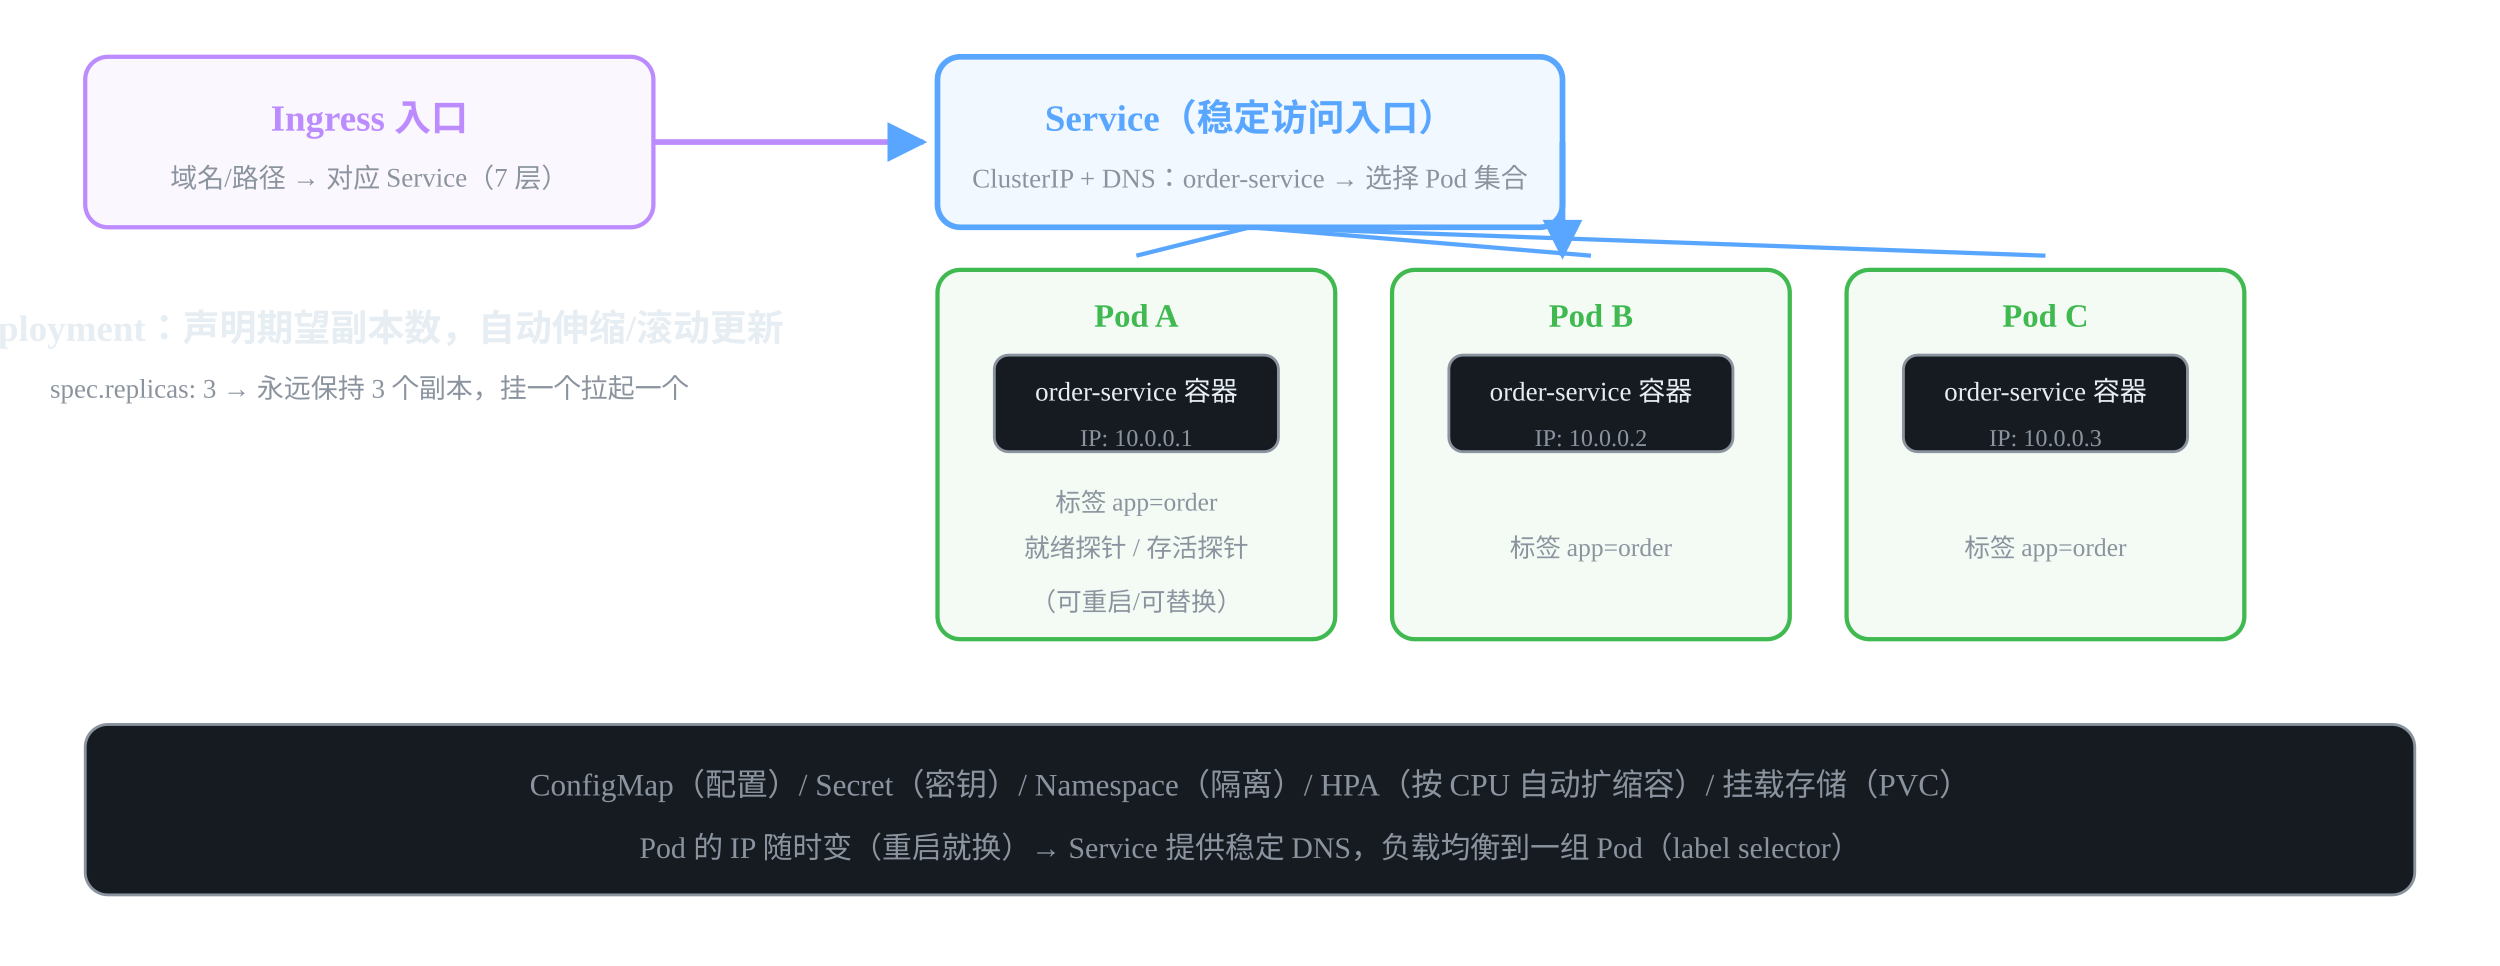
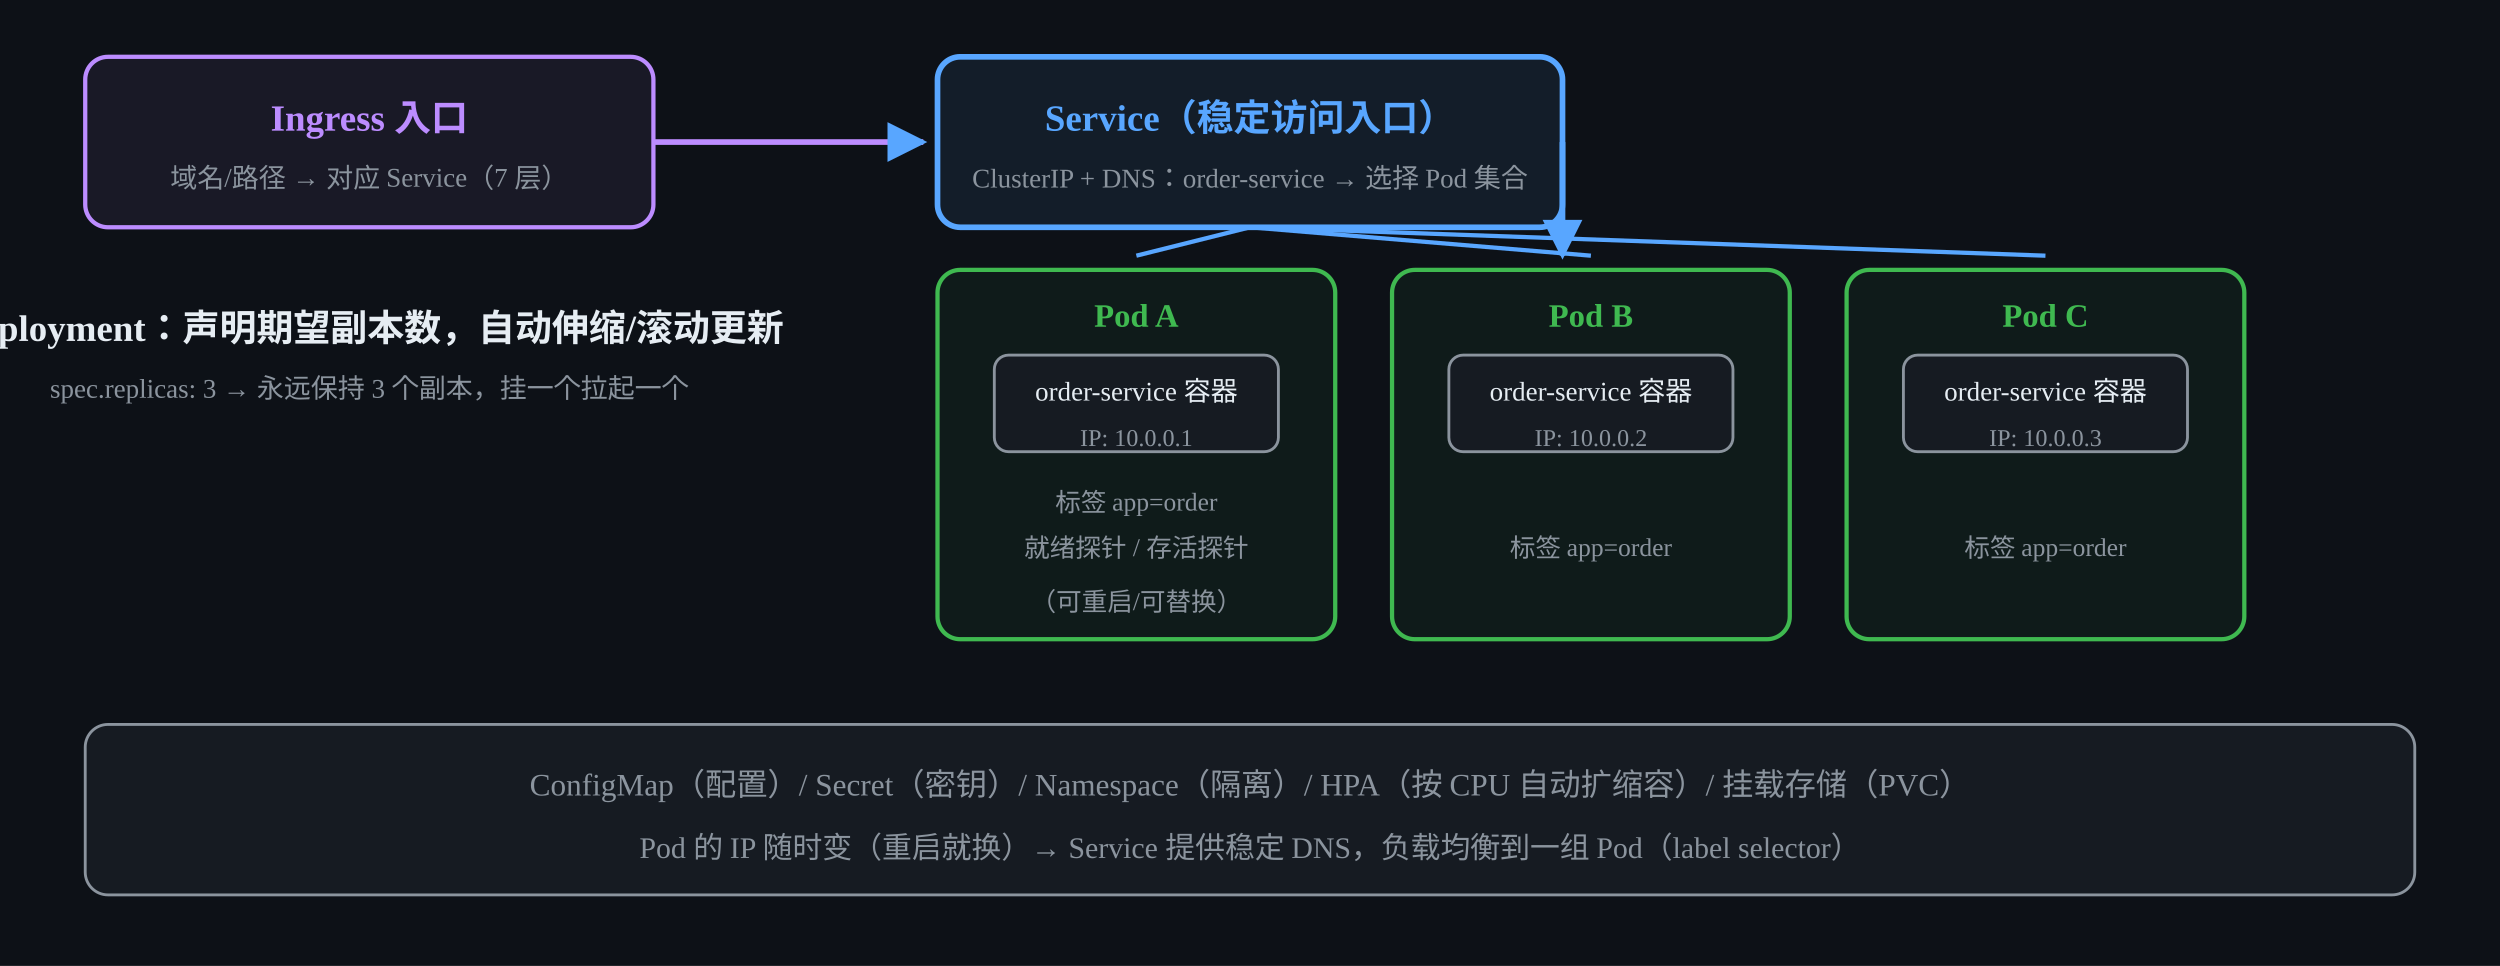
<svg xmlns="http://www.w3.org/2000/svg" width="880" height="340" viewBox="0 0 880 340">
+   <rect x="0" y="0" width="880" height="340" fill="#0d1117" />
  <defs>
    <marker id="arr" viewBox="0 0 10 10" refX="9" refY="5" markerWidth="7" markerHeight="7" orient="auto-start-reverse">
      <path d="M 0 0 L 10 5 L 0 10 z" fill="#58a6ff" />
    </marker>
  </defs>
  <rect x="30" y="20" width="200" height="60" rx="8" fill="rgba(188,140,255,.07)" stroke="#bc8cff" stroke-width="1.5" />
  <text x="130" y="46" text-anchor="middle" fill="#bc8cff" font-size="13" font-weight="bold">Ingress 入口</text>
  <text x="130" y="66" text-anchor="middle" fill="#8b949e" font-size="9.5">域名/路径 → 对应 Service（7 层）</text>
  <rect x="330" y="20" width="220" height="60" rx="8" fill="rgba(88,166,255,.08)" stroke="#58a6ff" stroke-width="2" />
  <text x="440" y="46" text-anchor="middle" fill="#58a6ff" font-size="13" font-weight="bold">Service（稳定访问入口）</text>
  <text x="440" y="66" text-anchor="middle" fill="#8b949e" font-size="9.5">ClusterIP + DNS：order-service → 选择 Pod 集合</text>
  <text x="130" y="120" text-anchor="middle" fill="#e6edf3" font-size="13" font-weight="bold">Deployment：声明期望副本数，自动伸缩/滚动更新</text>
  <text x="130" y="140" text-anchor="middle" fill="#8b949e" font-size="9.5">spec.replicas: 3 → 永远保持 3 个副本，挂一个拉起一个</text>
  <rect x="330" y="95" width="140" height="130" rx="8" fill="rgba(63,185,80,.06)" stroke="#3fb950" stroke-width="1.5" />
  <text x="400" y="115" text-anchor="middle" fill="#3fb950" font-size="11.5" font-weight="bold">Pod A</text>
  <rect x="350" y="125" width="100" height="34" rx="5" fill="#161b22" stroke="#8b949e" />
  <text x="400" y="141" text-anchor="middle" fill="#e6edf3" font-size="9.5">order-service 容器</text>
  <text x="400" y="157" text-anchor="middle" fill="#8b949e" font-size="8.5">IP: 10.0.0.1</text>
  <text x="400" y="180" text-anchor="middle" fill="#8b949e" font-size="9">标签 app=order</text>
  <text x="400" y="196" text-anchor="middle" fill="#8b949e" font-size="9">就绪探针 / 存活探针</text>
  <text x="400" y="215" text-anchor="middle" fill="#8b949e" font-size="9">（可重启/可替换）</text>
  <rect x="490" y="95" width="140" height="130" rx="8" fill="rgba(63,185,80,.06)" stroke="#3fb950" stroke-width="1.5" />
  <text x="560" y="115" text-anchor="middle" fill="#3fb950" font-size="11.5" font-weight="bold">Pod B</text>
  <rect x="510" y="125" width="100" height="34" rx="5" fill="#161b22" stroke="#8b949e" />
  <text x="560" y="141" text-anchor="middle" fill="#e6edf3" font-size="9.5">order-service 容器</text>
  <text x="560" y="157" text-anchor="middle" fill="#8b949e" font-size="8.5">IP: 10.0.0.2</text>
  <text x="560" y="196" text-anchor="middle" fill="#8b949e" font-size="9">标签 app=order</text>
  <rect x="650" y="95" width="140" height="130" rx="8" fill="rgba(63,185,80,.06)" stroke="#3fb950" stroke-width="1.5" />
  <text x="720" y="115" text-anchor="middle" fill="#3fb950" font-size="11.5" font-weight="bold">Pod C</text>
  <rect x="670" y="125" width="100" height="34" rx="5" fill="#161b22" stroke="#8b949e" />
  <text x="720" y="141" text-anchor="middle" fill="#e6edf3" font-size="9.5">order-service 容器</text>
  <text x="720" y="157" text-anchor="middle" fill="#8b949e" font-size="8.5">IP: 10.0.0.3</text>
  <text x="720" y="196" text-anchor="middle" fill="#8b949e" font-size="9">标签 app=order</text>
  <line x1="230" y1="50" x2="325" y2="50" stroke="#bc8cff" stroke-width="2" marker-end="url(#arr)" />
  <line x1="550" y1="50" x2="550" y2="90" stroke="#58a6ff" stroke-width="2" marker-end="url(#arr)" />
  <line x1="440" y1="80" x2="400" y2="90" stroke="#58a6ff" stroke-width="1.5" />
  <line x1="440" y1="80" x2="560" y2="90" stroke="#58a6ff" stroke-width="1.5" />
  <line x1="440" y1="80" x2="720" y2="90" stroke="#58a6ff" stroke-width="1.5" />
  <rect x="30" y="255" width="820" height="60" rx="8" fill="#161b22" stroke="#8b949e" />
  <text x="440" y="280" text-anchor="middle" fill="#8b949e" font-size="11">ConfigMap（配置）/ Secret（密钥）/ Namespace（隔离）/ HPA（按 CPU 自动扩缩容）/ 挂载存储（PVC）</text>
  <text x="440" y="302" text-anchor="middle" fill="#8b949e" font-size="10.5">Pod 的 IP 随时变（重启就换）→ Service 提供稳定 DNS，负载均衡到一组 Pod（label selector）</text>
</svg>
